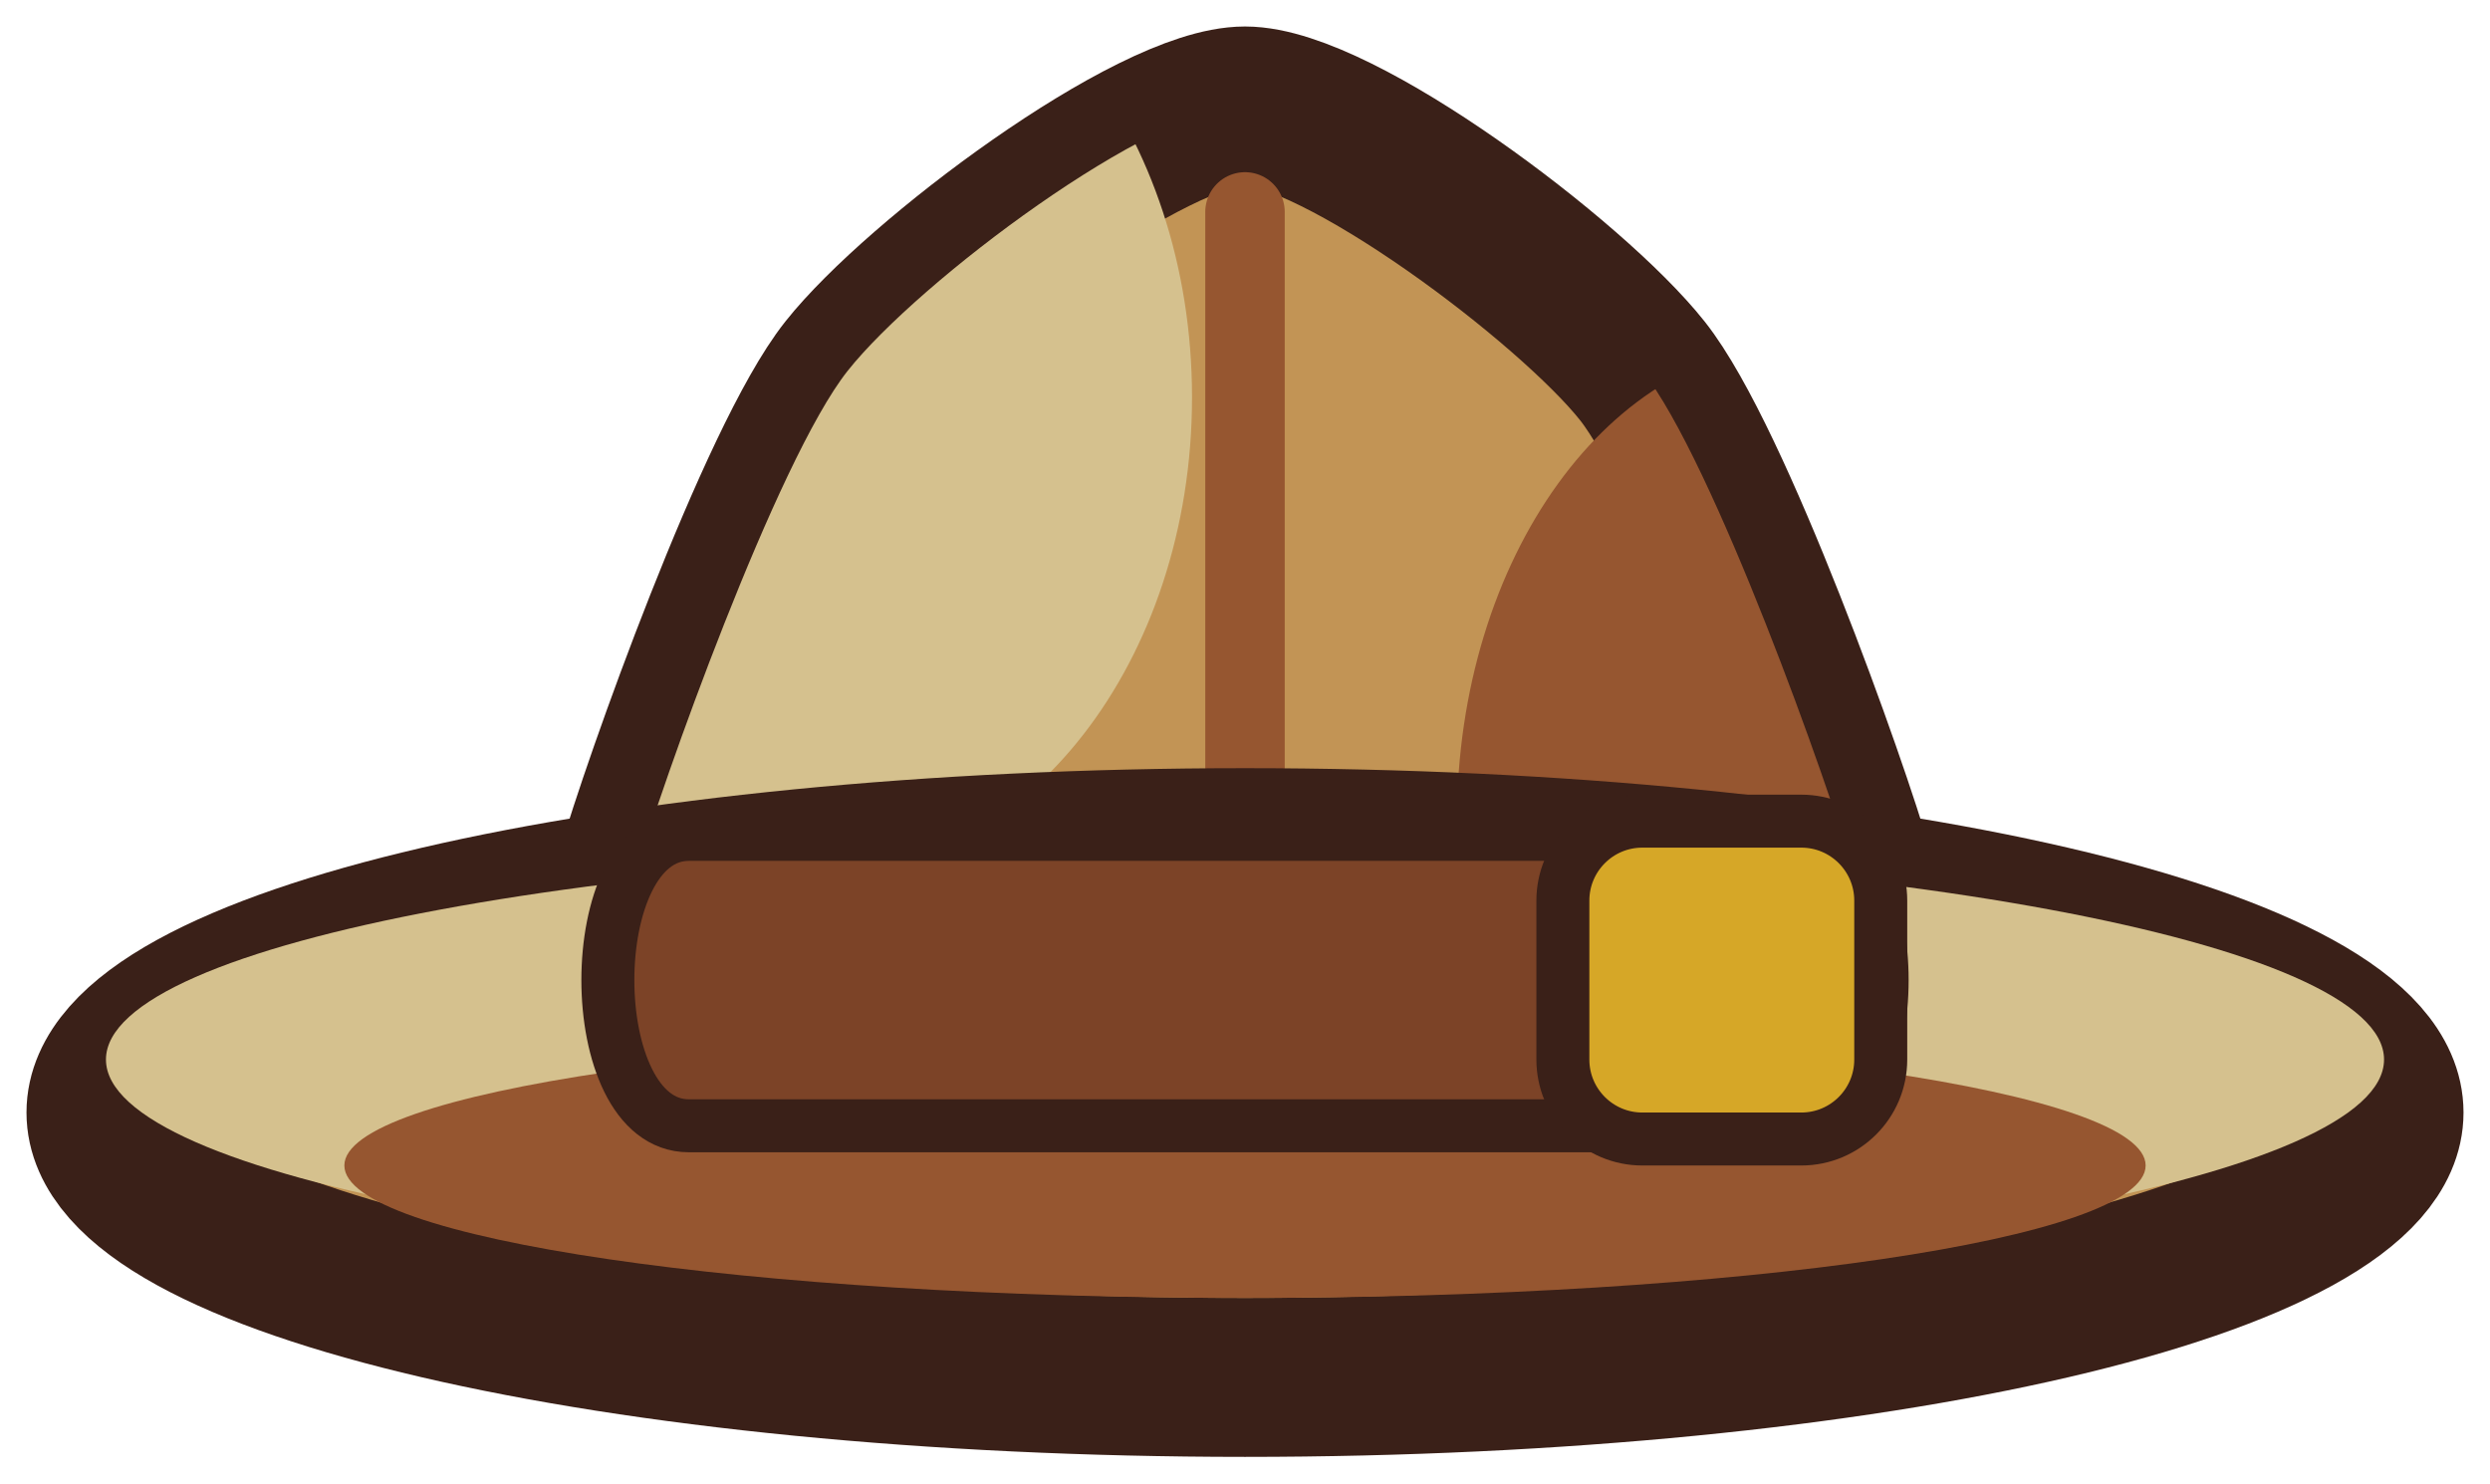
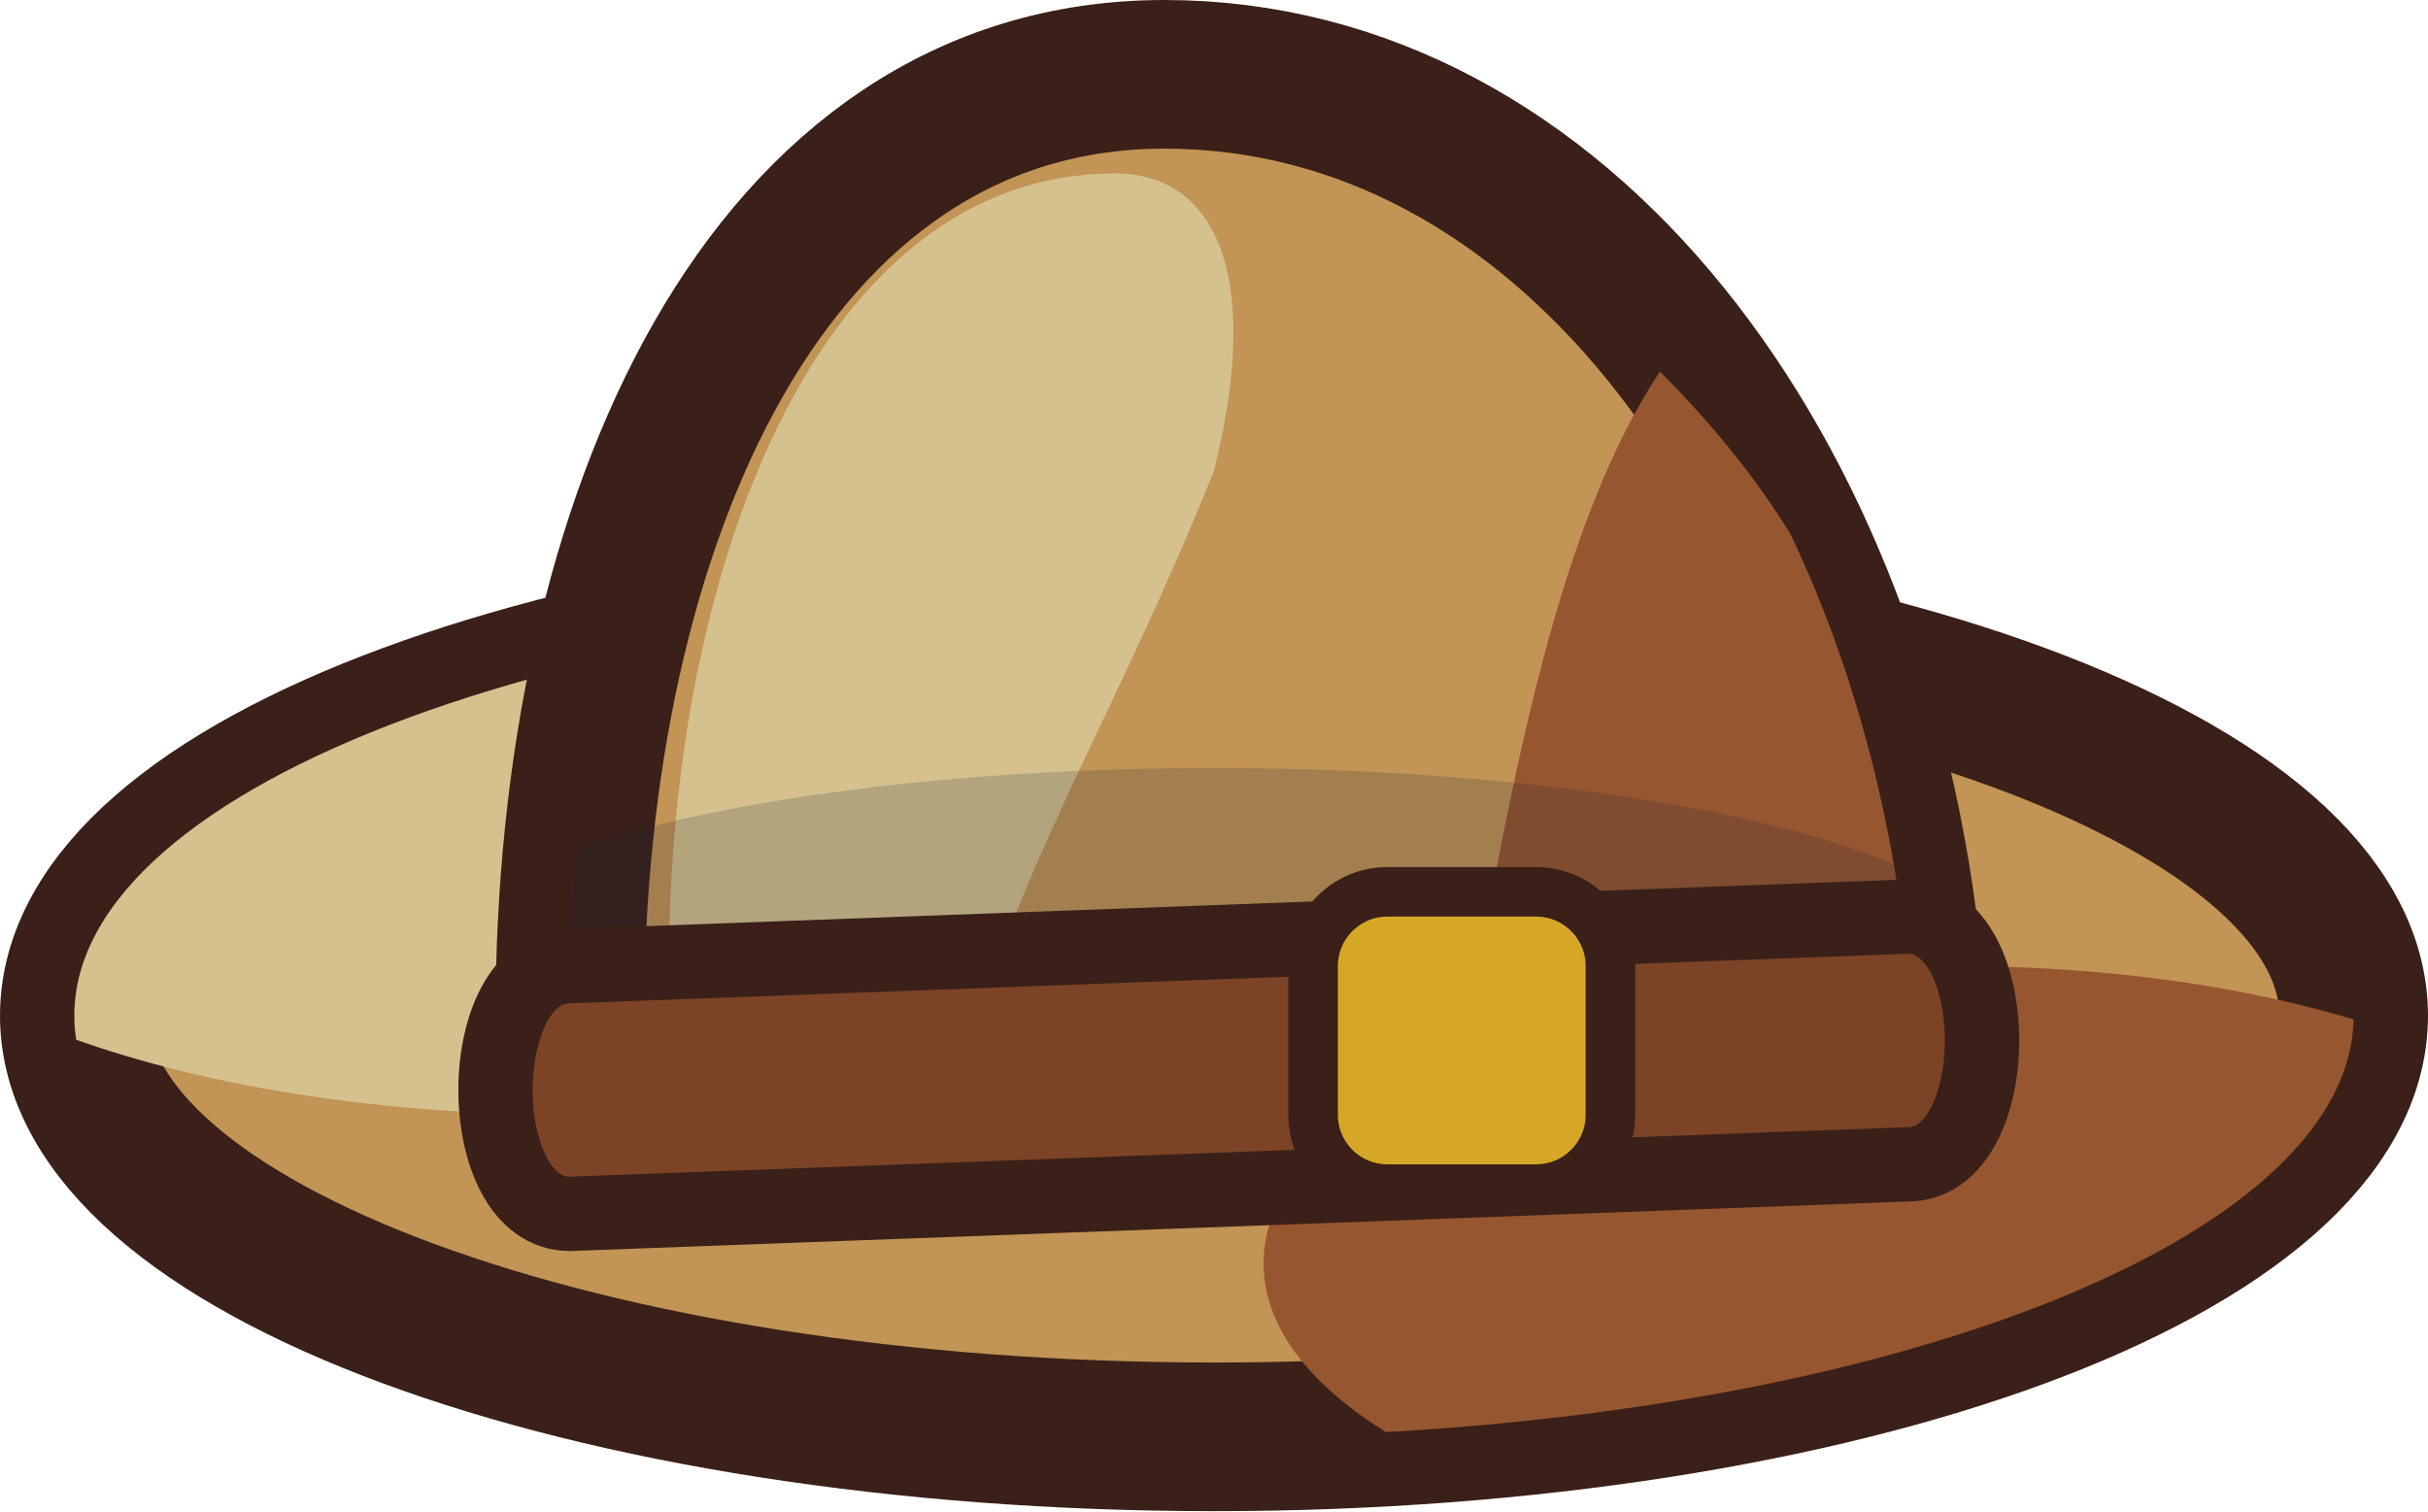
- <svg xmlns="http://www.w3.org/2000/svg" width="94" height="56" viewBox="73 11 94 56" shape-rendering="geometricPrecision">
-   <path d="M 120,15 C 123.5,15 132.32,21.62 135,25 C 137.68,28.38 142.07,40.73 143,44 C 143.93,47.27 148.37,51.95 143,53 C 137.63,54.05 102.37,54.05 97,53 C 91.63,51.95 96.07,47.27 97,44 C 97.93,40.73 102.32,28.38 105,25 C 107.68,21.62 116.5,15 120,15 Z" fill="#c29455" stroke="#3a2018" stroke-width="6" stroke-linecap="round" stroke-linejoin="round" />
+ <svg xmlns="http://www.w3.org/2000/svg" width="98" height="61" viewBox="73 11 98 61" shape-rendering="geometricPrecision">
+   <ellipse cx="122" cy="52" rx="46" ry="17" fill="#c29455" stroke="#3a2018" stroke-width="6" />
  <defs>
-     <clipPath id="cr">
-       <path d="M 120,15 C 123.5,15 132.32,21.62 135,25 C 137.68,28.38 142.07,40.73 143,44 C 143.93,47.27 148.37,51.95 143,53 C 137.63,54.05 102.37,54.05 97,53 C 91.63,51.95 96.07,47.27 97,44 C 97.93,40.73 102.32,28.38 105,25 C 107.68,21.62 116.5,15 120,15 Z" />
+     <clipPath id="brim">
+       <ellipse cx="122" cy="52" rx="46" ry="17" />
    </clipPath>
  </defs>
-   <g clip-path="url(#cr)">
-     <ellipse cx="104" cy="26" rx="14" ry="18" fill="#d5c18e" />
-     <ellipse cx="141" cy="42" rx="13" ry="18" fill="#965630" />
+   <g clip-path="url(#brim)">
+     <ellipse cx="96" cy="44" rx="30" ry="12" fill="#d5c18e" />
+     <ellipse cx="152" cy="62" rx="28" ry="12" fill="#965630" />
  </g>
-   <path d="M 120,19 L 120,44" fill="none" stroke="#965630" stroke-width="3" stroke-linecap="round" stroke-linejoin="round" />
-   <ellipse cx="120" cy="53" rx="43" ry="10" fill="#c29455" stroke="#3a2018" stroke-width="6" />
-   <ellipse cx="120" cy="51" rx="43" ry="8" fill="#d5c18e" />
-   <ellipse cx="120" cy="55" rx="34" ry="5" fill="#965630" />
-   <path d="M 99,53.5 L 141,53.5 C 145.07,53.5 145.07,42.5 141,42.5 L 99,42.5 C 94.93,42.5 94.93,53.5 99,53.5 Z" fill="#7c4327" stroke="#3a2018" stroke-width="2" stroke-linecap="round" stroke-linejoin="round" />
-   <rect x="132" y="42" width="12" height="12" rx="3" fill="#d6a727" stroke="#3a2018" stroke-width="2" />
+   <path d="M 96,52 C 96,32 104,14 120,14 C 136,14 148,30 150,50 C 150,58 96,60 96,52 Z" fill="#c29455" stroke="#3a2018" stroke-width="6" stroke-linecap="round" stroke-linejoin="round" />
+   <defs>
+     <clipPath id="crown">
+       <path d="M 96,52 C 96,32 104,14 120,14 C 136,14 148,30 150,50 C 150,58 96,60 96,52 Z" />
+     </clipPath>
+   </defs>
+   <g clip-path="url(#crown)">
+     <path d="M 100,50 C 100,34 106,18 118,18 C 122,18 124,22 122,30 C 118,40 114,46 112,54 Z" fill="#d5c18e" />
+     <path d="M 140,26 C 148,34 150,42 150,52 L 132,54 C 134,42 136,32 140,26 Z" fill="#965630" />
+     <ellipse cx="122" cy="50" rx="32" ry="8" fill="#16203a" opacity="0.18" />
+   </g>
+   <path d="M 96,50 L 150,48 C 154,48 154,58 150,58 L 96,60 C 92,60 92,50 96,50 Z" fill="#7c4327" stroke="#3a2018" stroke-width="3" stroke-linecap="round" stroke-linejoin="round" />
+   <rect x="126" y="47" width="12" height="12" rx="3" fill="#d6a727" stroke="#3a2018" stroke-width="2" />
</svg>
